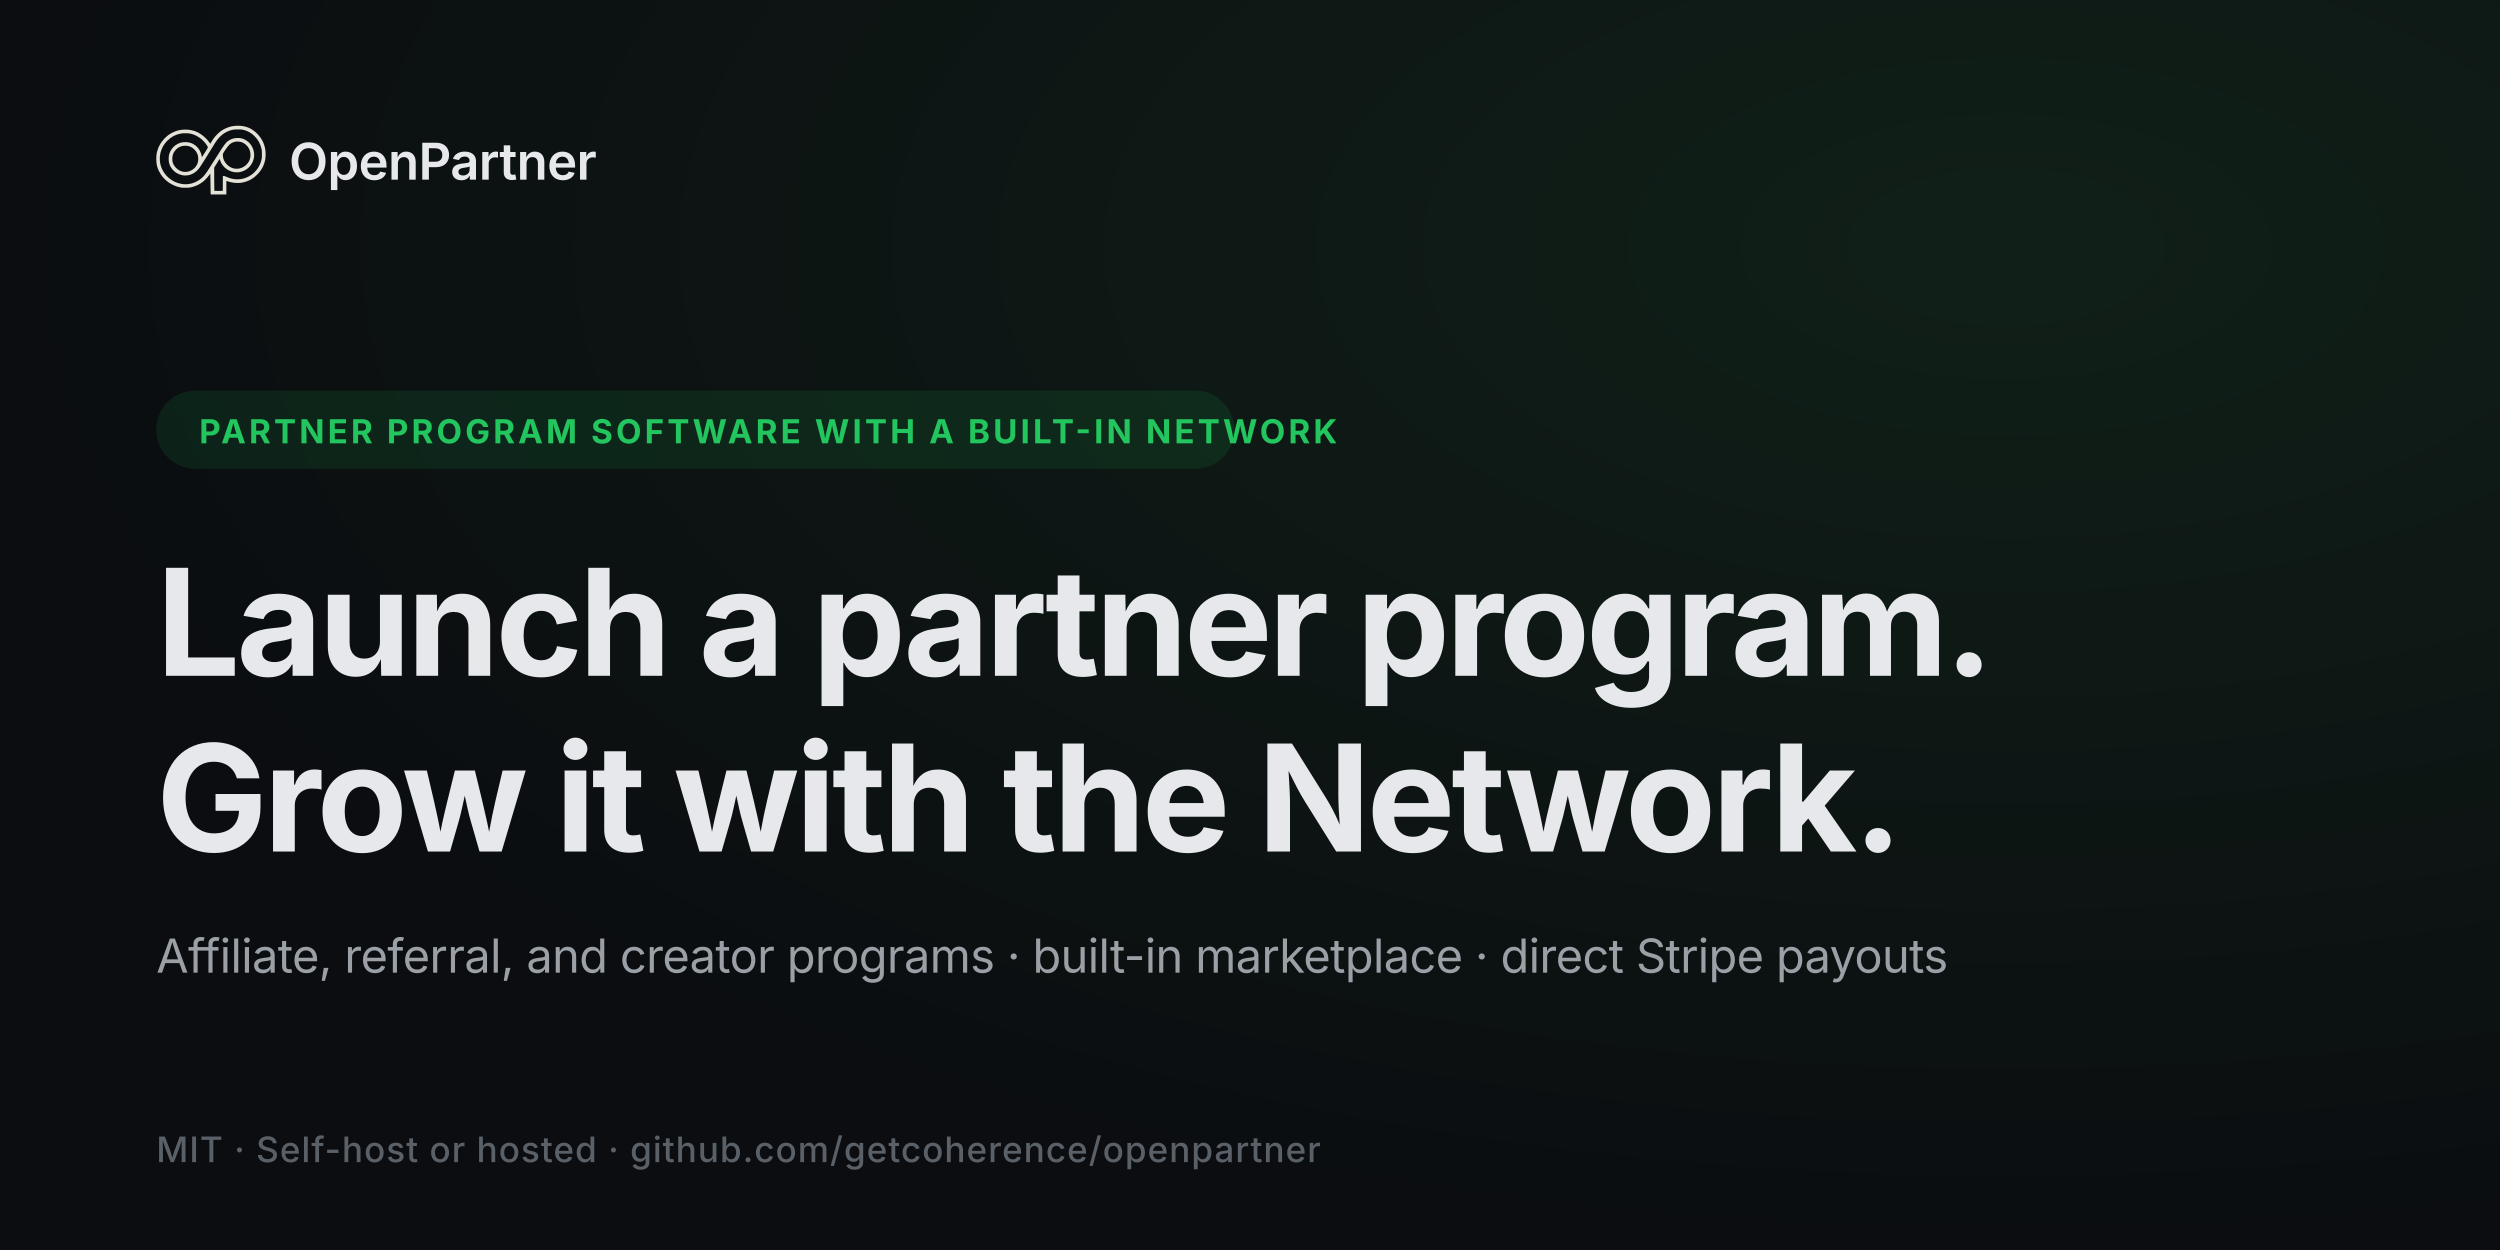
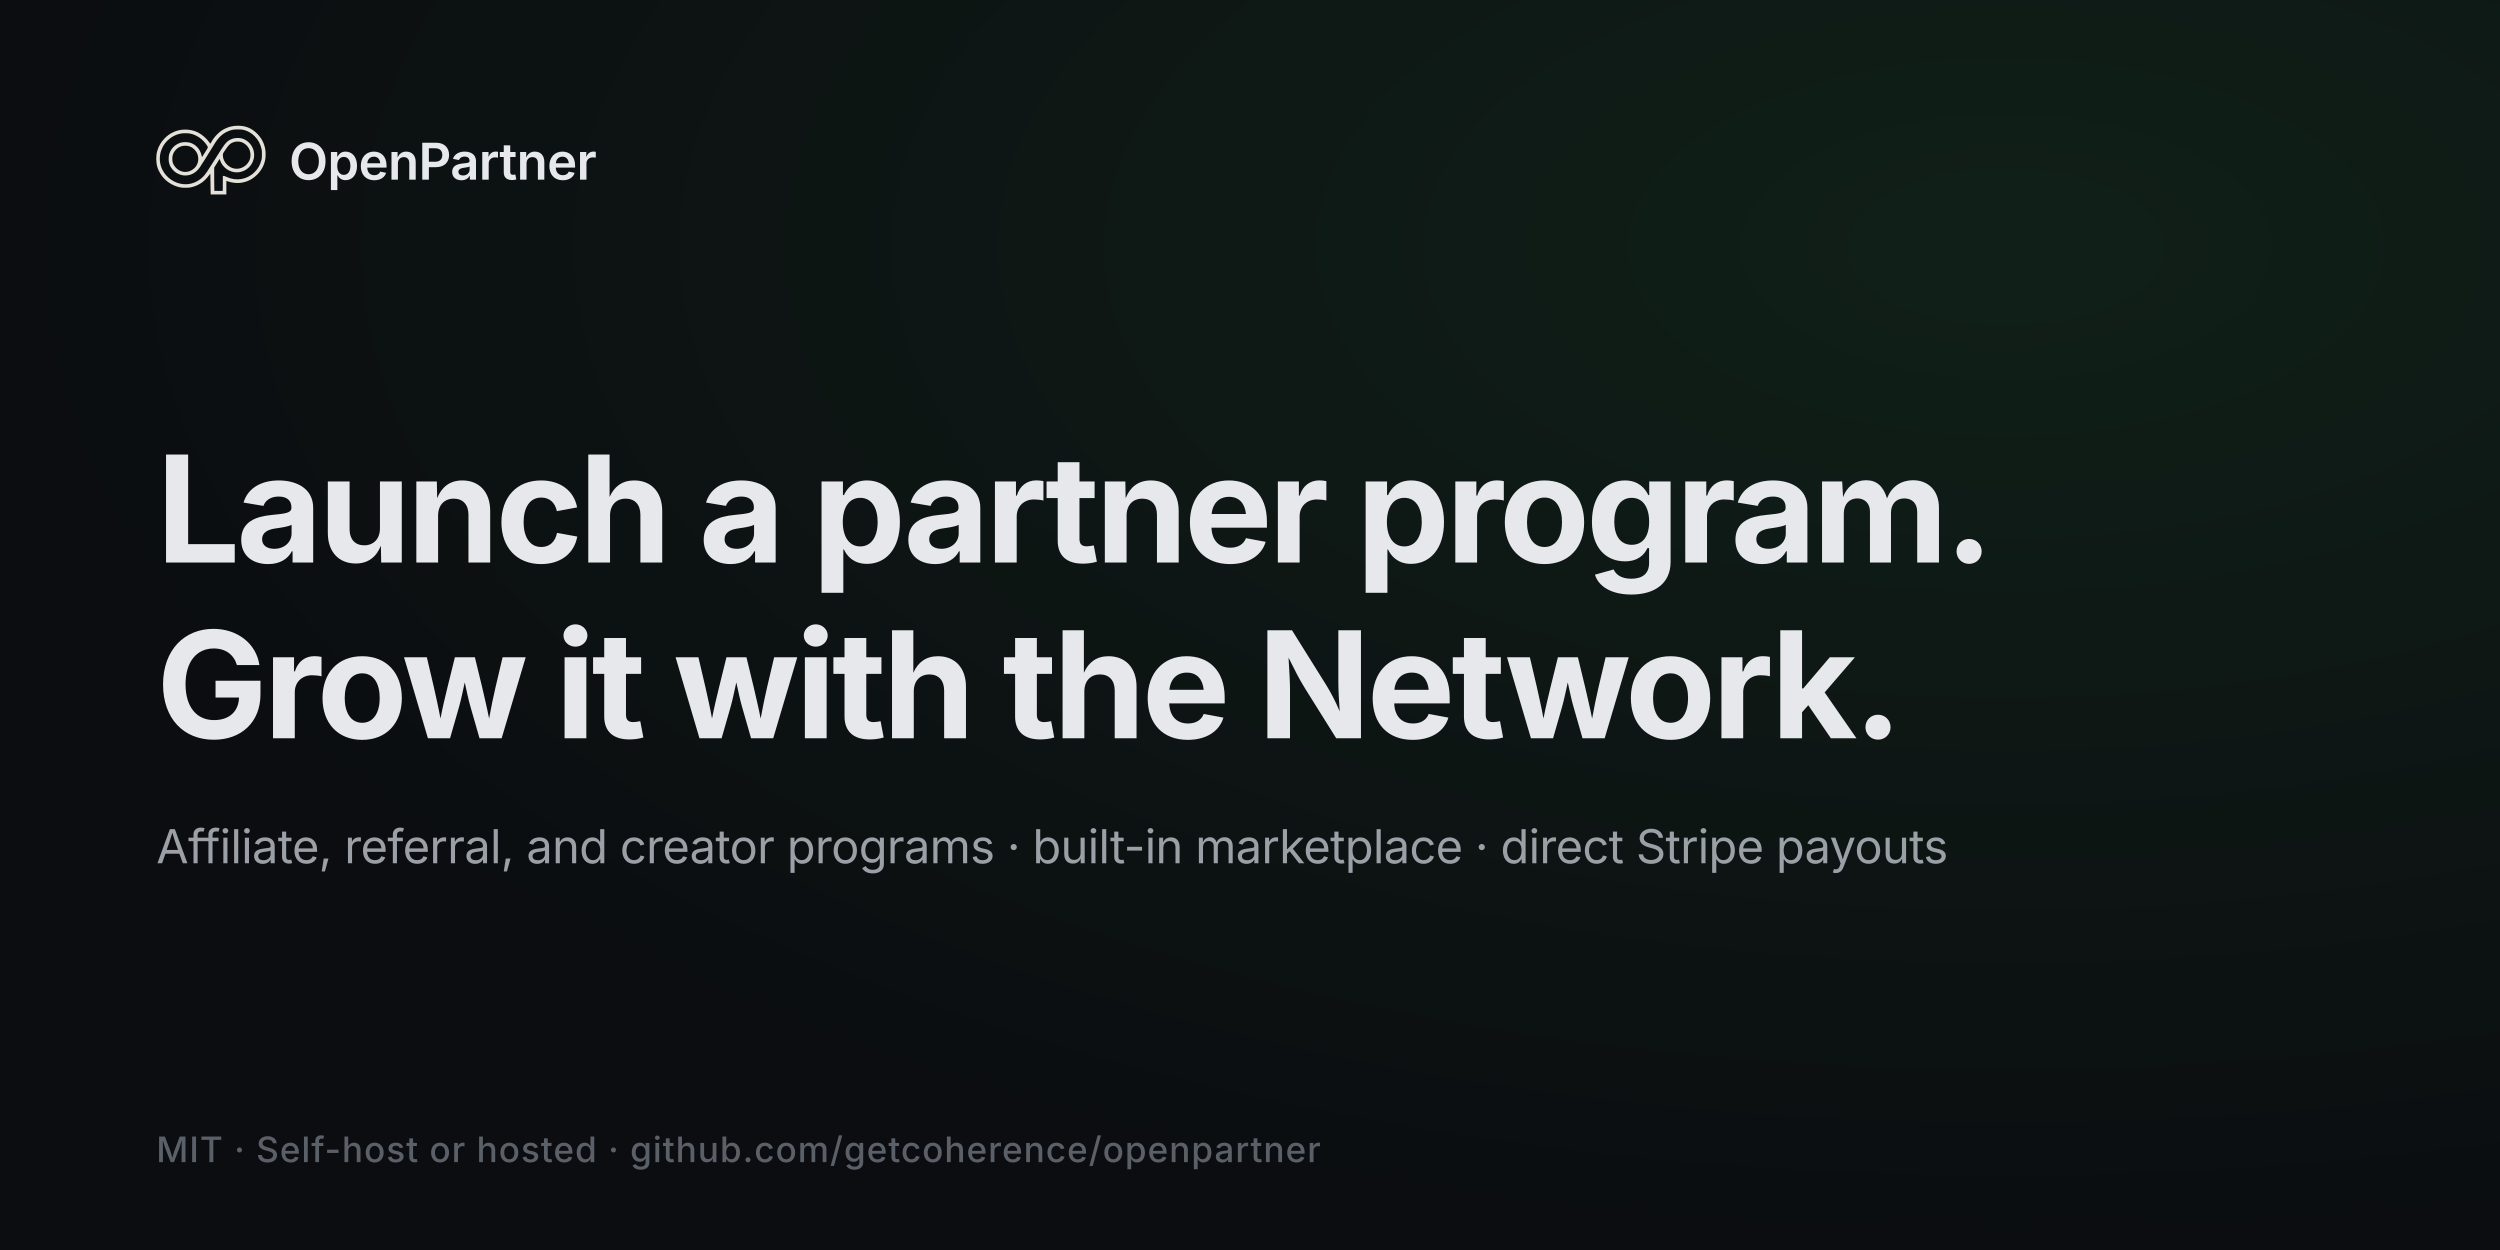
<svg xmlns="http://www.w3.org/2000/svg" viewBox="0 0 1280 640" width="1280" height="640" font-family="-apple-system, BlinkMacSystemFont, 'Segoe UI', system-ui, sans-serif">
  <defs>
    <radialGradient id="glow" cx="80%" cy="20%" r="80%">
      <stop offset="0%" stop-color="#102018" stop-opacity="1" />
      <stop offset="100%" stop-color="#0b0d10" stop-opacity="1" />
    </radialGradient>
  </defs>
  <rect width="1280" height="640" fill="url(#glow)" />
  <svg x="80" y="64" width="56" height="36" viewBox="0 0 313 197" preserveAspectRatio="xMidYMid meet">
    <path fill="#E4E1D7" transform="matrix(0.590126 0 0 0.590126 156.5187 98.35045) translate(-512.2292, -458.3399)" d="M 587.00 592.05 L 587.00 559.11 L 592.75 561.09 C 611.50 567.56 634.30 570.64 651.53 569.04 C 684.65 565.96 712.74 552.50 737.02 528.08 C 757.57 507.41 770.59 482.77 775.65 454.96 C 778.24 440.74 778.02 417.65 775.17 403.24 C 769.42 374.21 757.04 351.02 736.03 329.92 C 709.99 303.76 680.83 291.71 643.50 291.68 C 620.39 291.65 601.27 295.83 582.00 305.10 C 566.07 312.77 555.85 320.06 542.95 332.95 C 530.78 345.12 522.63 355.79 514.45 370.24 C 511.73 375.05 509.27 378.98 509.00 378.96 C 508.73 378.95 506.02 375.24 503.00 370.72 C 491.73 353.88 468.55 333.87 448.75 323.88 C 430.09 314.46 405.30 309.35 383.00 310.35 C 360.22 311.36 345.51 315.11 325.50 325.01 C 310.58 332.38 299.35 340.78 286.48 354.17 C 269.81 371.51 258.20 391.47 252.11 413.22 C 248.15 427.39 247.00 436.31 247.00 452.90 C 247.00 481.43 254.05 504.84 269.73 528.44 C 290.44 559.58 323.13 581.67 361.12 590.18 C 370.10 592.19 373.99 592.48 390.00 592.38 C 407.09 592.26 409.38 592.03 420.00 589.26 C 440.12 584.03 455.31 576.85 470.99 565.17 C 481.20 557.57 494.17 544.20 502.00 533.22 C 505.58 528.21 508.84 524.08 509.25 524.05 C 509.66 524.02 510.00 543.28 510.00 566.85 C 510.00 590.42 510.29 613.14 510.65 617.35 L 511.29 625.00 L 549.15 625.00 L 587.00 625.00 z M 528.69 607.35 C 528.31 606.98 528.00 581.45 528.00 550.63 L 528.00 494.60 L 539.94 475.55 C 546.51 465.07 552.18 455.71 552.55 454.75 C 553.66 451.82 554.55 452.74 556.44 458.75 C 567.73 494.75 604.39 519.99 642.00 517.65 C 685.45 514.96 719.34 480.80 721.72 437.30 C 723.53 404.41 704.87 372.60 675.50 358.49 C 664.15 353.04 654.93 351.00 641.80 351.02 C 624.33 351.05 609.66 355.54 596.20 365.00 C 583.88 373.65 575.04 385.60 542.58 437.50 C 493.58 515.85 486.65 526.12 474.00 539.03 C 449.00 564.56 413.07 578.23 379.37 575.03 C 357.90 573.00 339.02 566.41 321.17 554.71 C 301.61 541.89 286.26 524.68 276.44 504.55 C 253.47 457.46 263.45 401.20 301.44 363.59 C 319.81 345.41 341.94 333.81 366.39 329.55 C 377.80 327.56 400.04 327.53 410.30 329.49 C 442.76 335.70 473.76 357.28 492.64 386.79 C 499.03 396.77 499.20 395.24 490.01 410.15 C 485.48 417.49 480.78 425.08 479.55 427.00 C 478.33 428.92 475.35 433.60 472.95 437.39 L 468.58 444.29 L 467.38 437.89 C 464.22 421.04 454.98 403.79 443.20 392.78 C 426.46 377.14 407.54 370.25 384.11 371.27 C 370.13 371.88 363.38 373.58 351.50 379.48 C 335.04 387.66 323.16 399.72 315.02 416.50 C 309.69 427.48 307.97 434.54 307.31 448.06 C 306.07 473.43 314.27 493.71 332.79 511.04 C 347.67 524.98 367.68 532.98 387.68 532.99 C 415.65 533.01 440.00 519.36 458.20 493.46 C 465.08 483.65 490.64 443.11 510.69 410.18 C 533.63 372.50 537.74 366.14 545.18 356.79 C 561.31 336.53 581.13 322.43 603.85 315.08 C 618.29 310.40 624.98 309.49 644.50 309.58 C 660.68 309.65 663.51 309.93 672.50 312.33 C 691.78 317.47 709.46 327.78 723.76 342.23 C 741.82 360.46 751.47 378.22 757.63 404.50 C 759.12 410.87 759.49 416.28 759.44 431.00 C 759.39 447.67 759.12 450.45 756.79 459.09 C 750.31 483.06 741.07 499.34 724.38 516.17 C 687.88 552.99 634.79 561.98 587.12 539.44 C 581.07 536.58 576.36 535.00 573.88 535.00 L 570.02 535.00 L 569.76 571.25 L 569.50 607.50 L 549.44 607.77 C 538.40 607.92 529.06 607.73 528.69 607.35 z M 375.67 514.46 C 371.92 513.71 364.95 511.22 360.17 508.92 C 345.66 501.93 331.98 486.21 327.09 470.88 C 325.11 464.70 324.18 452.36 325.08 444.35 C 326.81 428.90 332.92 416.67 344.52 405.45 C 356.15 394.20 370.54 388.62 388.00 388.60 C 405.52 388.57 418.93 394.09 431.40 406.45 C 443.99 418.92 449.86 432.00 450.71 449.50 C 451.99 475.72 438.41 497.98 414.02 509.66 C 401.87 515.48 388.96 517.10 375.67 514.46 z M 629.50 499.92 C 614.01 497.90 601.13 491.36 589.49 479.60 C 576.85 466.83 570.00 451.04 570.00 434.68 C 570.00 426.46 570.42 425.61 584.90 404.54 C 599.76 382.93 606.75 376.70 622.27 371.25 C 632.71 367.58 649.26 367.44 659.95 370.94 C 673.61 375.41 687.13 386.40 694.82 399.27 C 705.73 417.53 707.03 442.58 698.05 461.40 C 685.65 487.38 656.97 503.50 629.50 499.92 z" />
  </svg>
  <text x="148" y="92" fill="#e6e8eb" font-size="26" font-weight="600" letter-spacing="-0.3">OpenPartner</text>
-   <g transform="translate(80, 200)">
-     <rect width="552" height="40" rx="20" ry="20" fill="#16a34a" fill-opacity="0.14" />
-     <text x="22" y="27" fill="#22c55e" font-size="17" font-weight="700" letter-spacing="1.6">PARTNER PROGRAM SOFTWARE WITH A BUILT-IN NETWORK</text>
-   </g>
-   <text x="80" y="346" fill="#e6e8eb" font-size="76" font-weight="700" letter-spacing="-2">Launch a partner program.</text>
-   <text x="80" y="436" fill="#e6e8eb" font-size="76" font-weight="700" letter-spacing="-2">Grow it with the Network.</text>
-   <text x="80" y="498" fill="#9aa0a6" font-size="24" font-weight="400" letter-spacing="-0.3">Affiliate, referral, and creator programs · built-in marketplace · direct Stripe payouts</text>
+   <text x="80" y="288" fill="#e6e8eb" font-size="76" font-weight="700" letter-spacing="-2">Launch a partner program.</text>
+   <text x="80" y="378" fill="#e6e8eb" font-size="76" font-weight="700" letter-spacing="-2">Grow it with the Network.</text>
+   <text x="80" y="442" fill="#9aa0a6" font-size="24" font-weight="400" letter-spacing="-0.3">Affiliate, referral, and creator programs · built-in marketplace · direct Stripe payouts</text>
  <text x="80" y="595" fill="#5a6068" font-size="18" font-weight="500" letter-spacing="0.5">MIT  ·  Self-host or hosted  ·  github.com/getcoherence/openpartner</text>
</svg>
